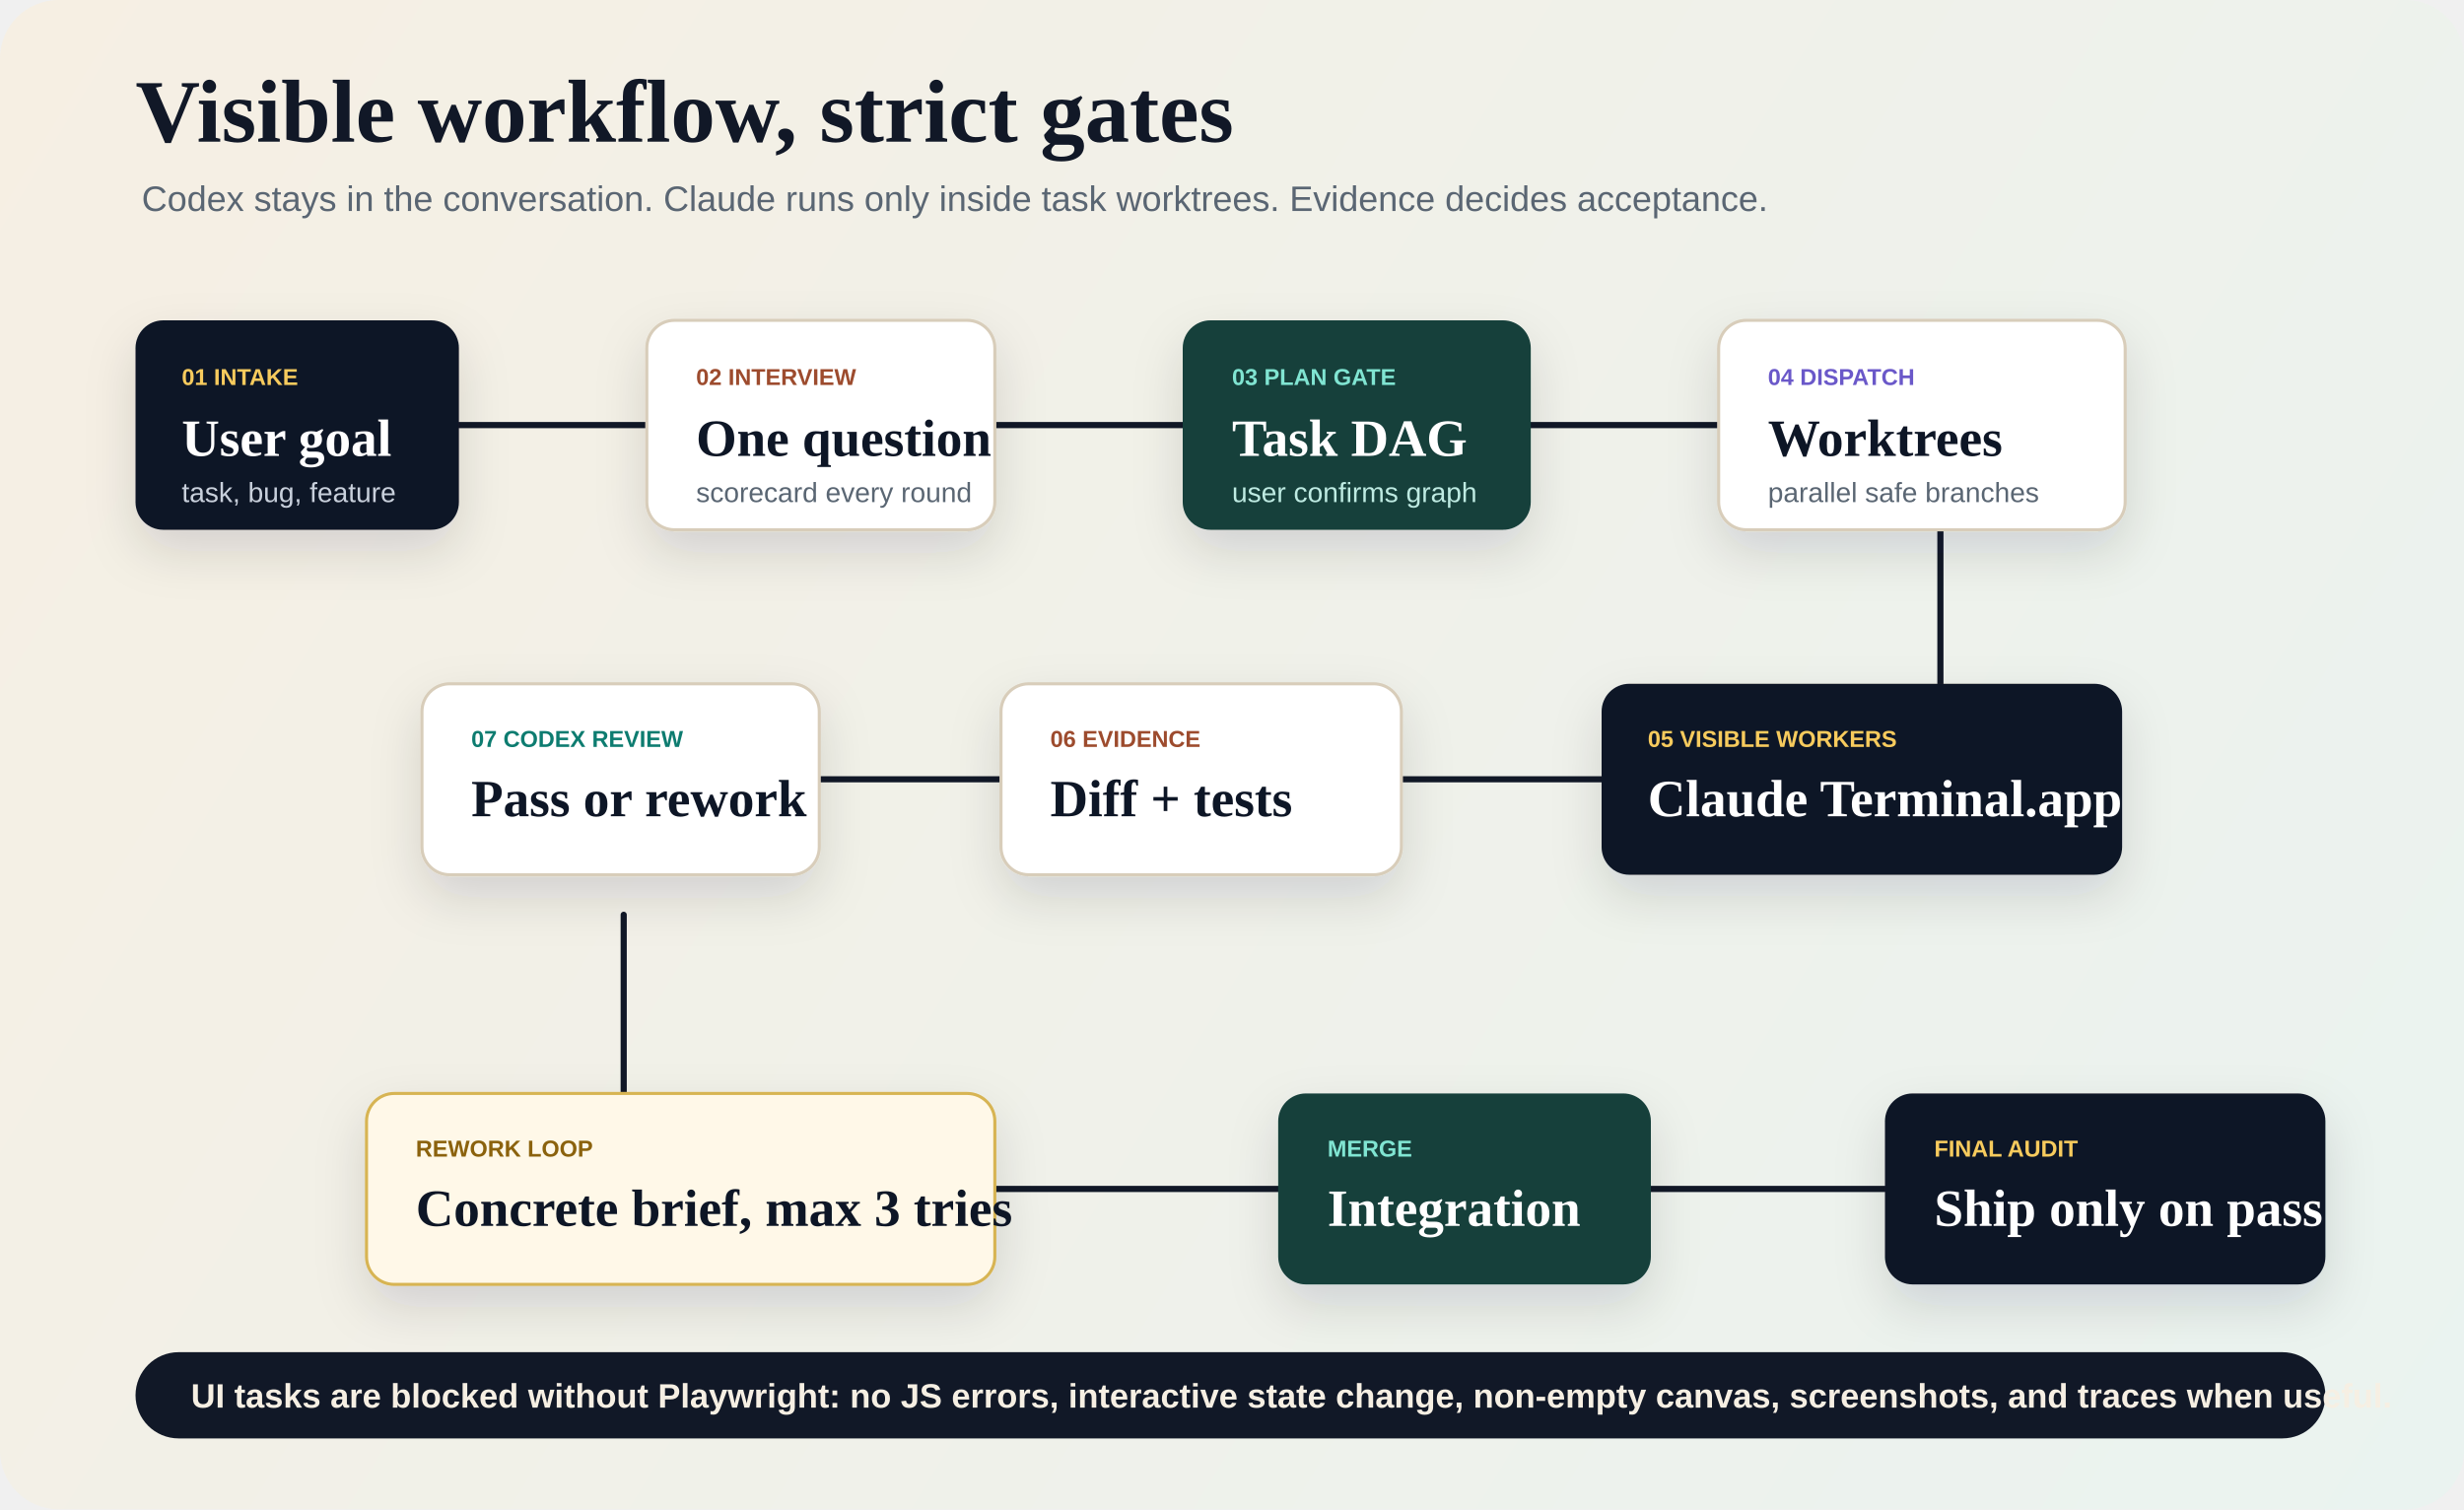
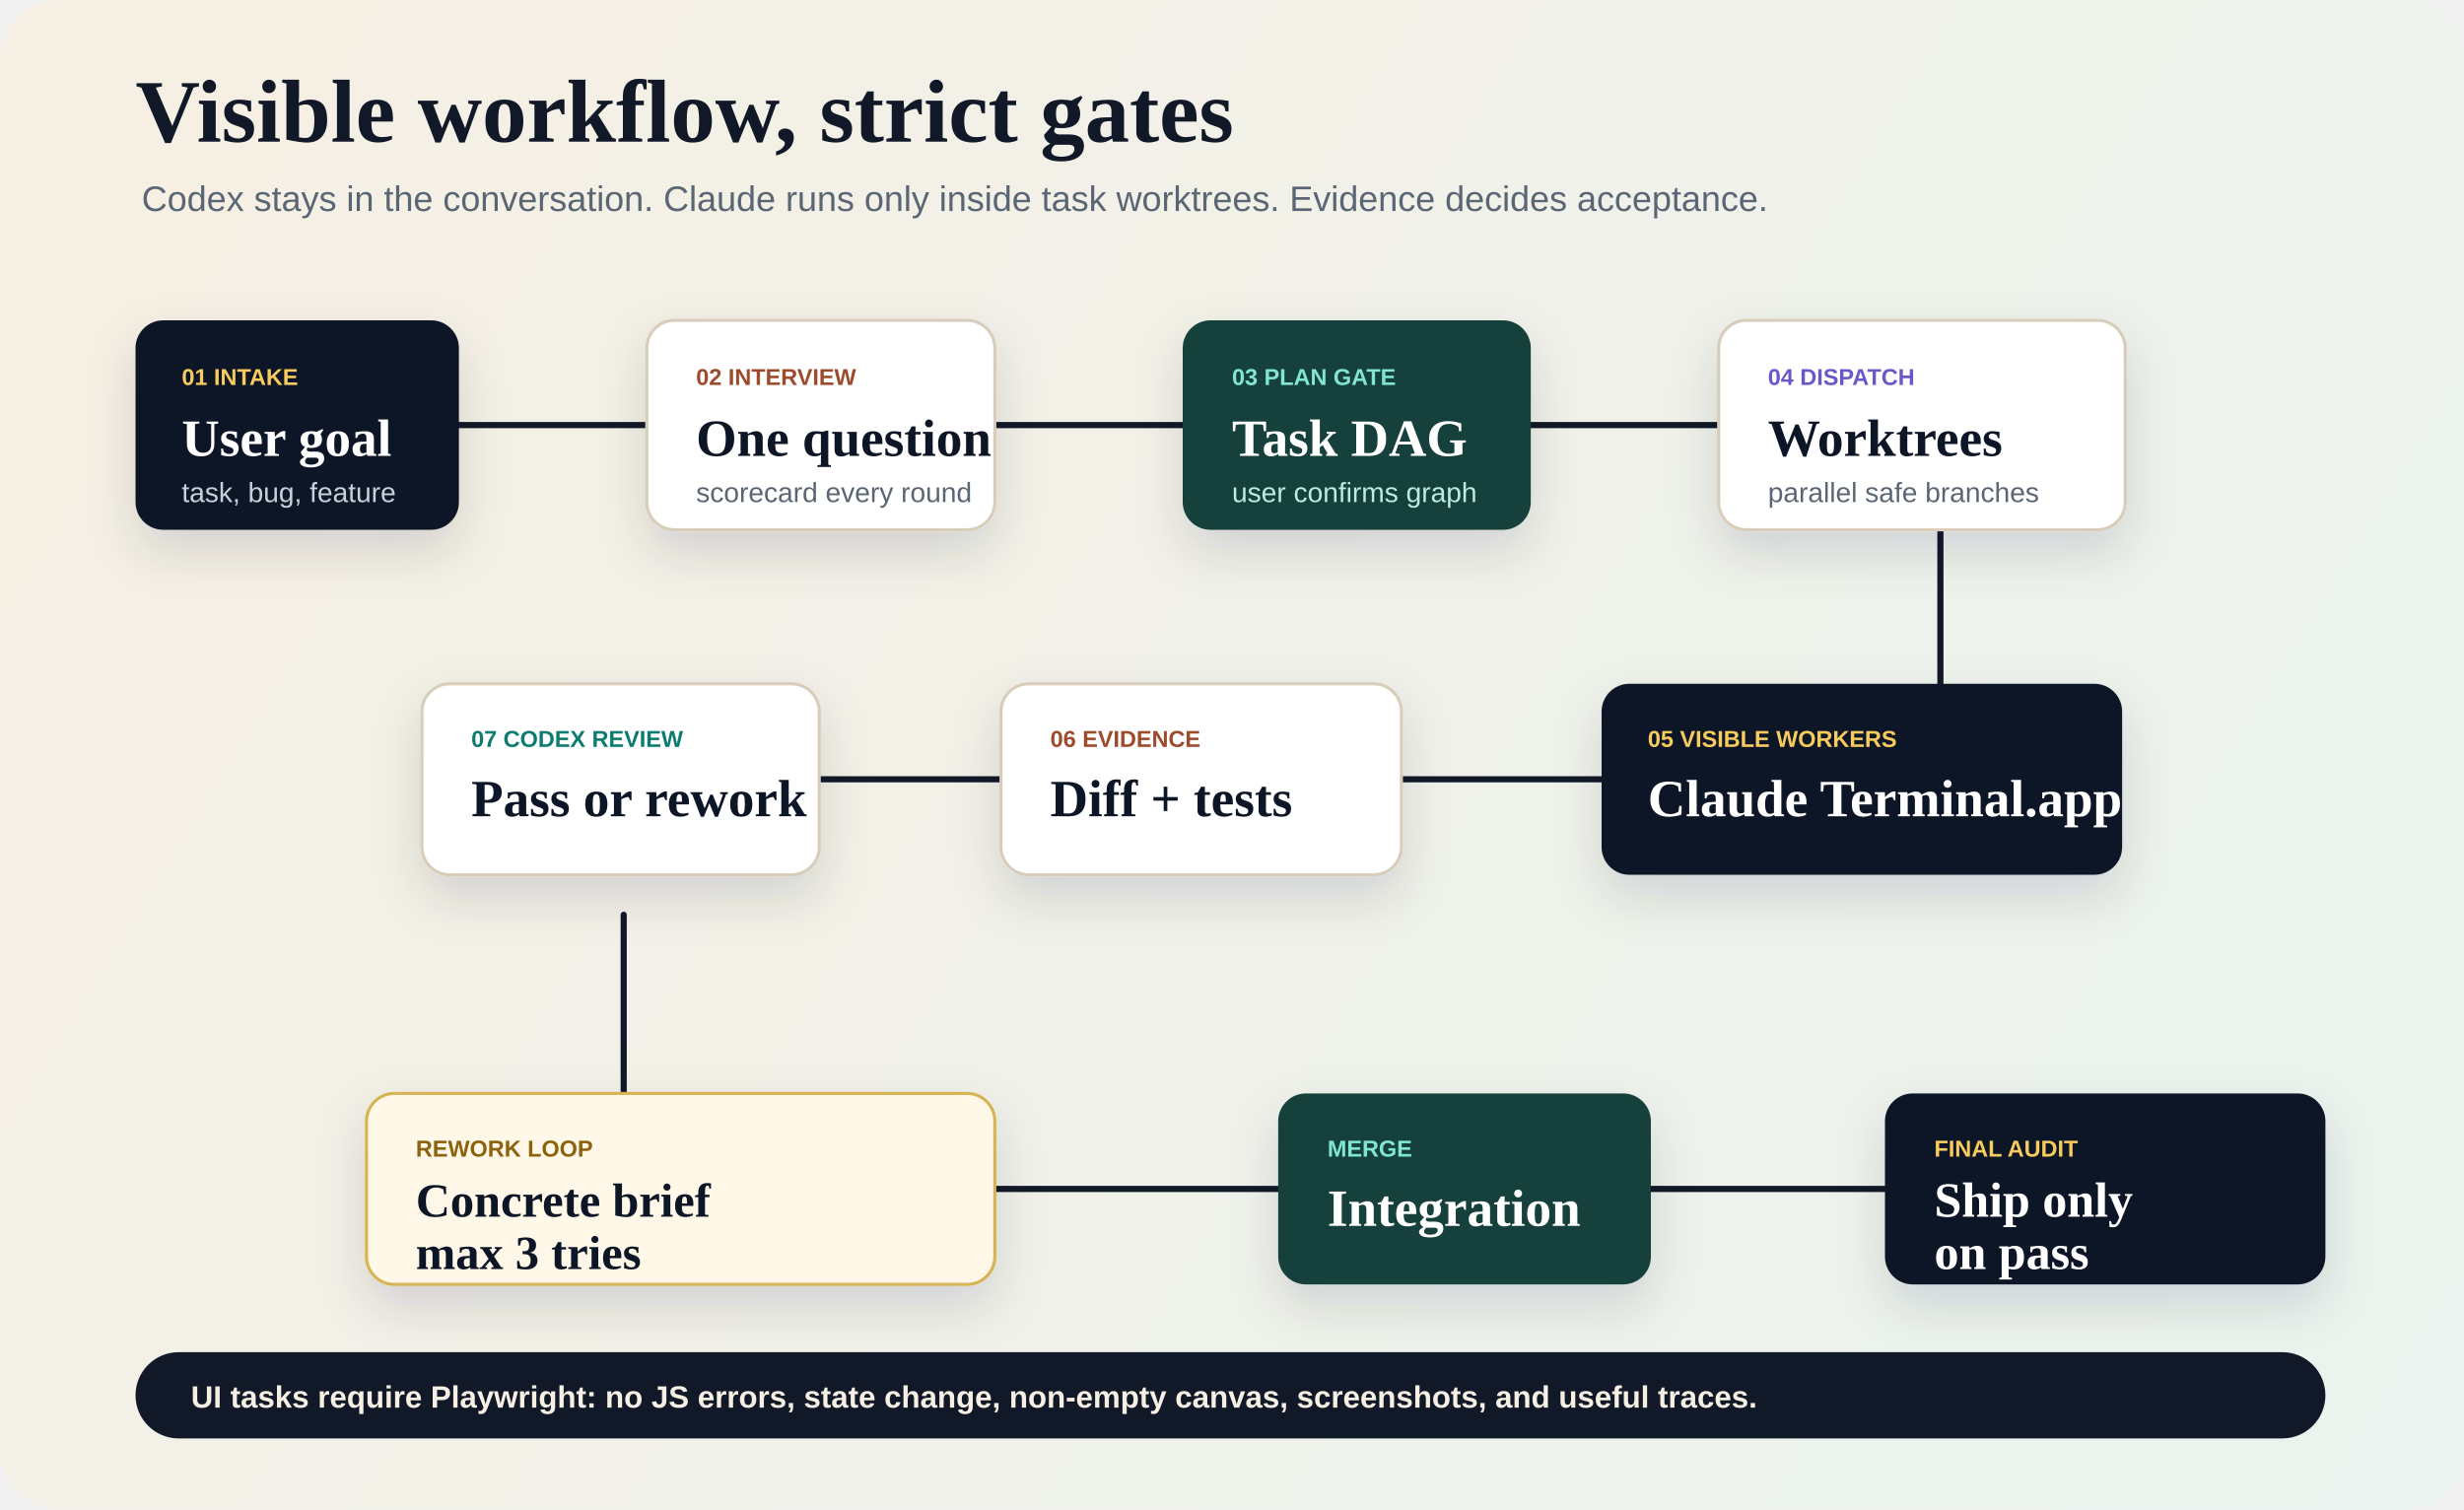
<svg xmlns="http://www.w3.org/2000/svg" width="1600" height="980" viewBox="0 0 1600 980" fill="none" role="img" aria-labelledby="title desc">
  <defs>
    <linearGradient id="bg" x1="0" y1="0" x2="1600" y2="980" gradientUnits="userSpaceOnUse">
      <stop stop-color="#F6EFE3" />
      <stop offset="1" stop-color="#EAF3F0" />
    </linearGradient>
    <filter id="shadow" x="0" y="0" width="1600" height="980" filterUnits="userSpaceOnUse" color-interpolation-filters="sRGB">
      <feDropShadow dx="0" dy="14" stdDeviation="16" flood-color="#15202B" flood-opacity="0.13" />
    </filter>
  </defs>
  <rect width="1600" height="980" rx="38" fill="url(#bg)" />
  <text x="88" y="92" fill="#111827" font-family="Georgia, 'Times New Roman', serif" font-size="58" font-weight="700">Visible workflow, strict gates</text>
  <text x="92" y="137" fill="#5A6673" font-family="'Helvetica Neue', Arial, sans-serif" font-size="23">Codex stays in the conversation. Claude runs only inside task worktrees. Evidence decides acceptance.</text>
  <g stroke="#111827" stroke-width="4" stroke-linecap="round">
    <path d="M298 276H420" />
    <path d="M646 276H768" />
    <path d="M994 276H1116" />
    <path d="M1260 338V444" />
    <path d="M1068 506H910" />
    <path d="M690 506H532" />
    <path d="M405 594V710" />
    <path d="M646 772H830" />
    <path d="M1072 772H1224" />
  </g>
  <g filter="url(#shadow)">
    <rect x="88" y="208" width="210" height="136" rx="18" fill="#111827" />
    <text x="118" y="250" fill="#F7CB5D" font-family="'Helvetica Neue', Arial, sans-serif" font-size="15" font-weight="800">01 INTAKE</text>
    <text x="118" y="296" fill="#FFFFFF" font-family="Georgia, 'Times New Roman', serif" font-size="34" font-weight="700">User goal</text>
    <text x="118" y="326" fill="#C8D0DC" font-family="'Helvetica Neue', Arial, sans-serif" font-size="18">task, bug, feature</text>
  </g>
  <g filter="url(#shadow)">
    <rect x="420" y="208" width="226" height="136" rx="18" fill="#FFFFFF" stroke="#D8CDBA" stroke-width="2" />
    <text x="452" y="250" fill="#9D4C2D" font-family="'Helvetica Neue', Arial, sans-serif" font-size="15" font-weight="800">02 INTERVIEW</text>
    <text x="452" y="296" fill="#111827" font-family="Georgia, 'Times New Roman', serif" font-size="34" font-weight="700">One question</text>
    <text x="452" y="326" fill="#5A6673" font-family="'Helvetica Neue', Arial, sans-serif" font-size="18">scorecard every round</text>
  </g>
  <g filter="url(#shadow)">
    <rect x="768" y="208" width="226" height="136" rx="18" fill="#173F3B" />
    <text x="800" y="250" fill="#80E5D2" font-family="'Helvetica Neue', Arial, sans-serif" font-size="15" font-weight="800">03 PLAN GATE</text>
    <text x="800" y="296" fill="#FFFFFF" font-family="Georgia, 'Times New Roman', serif" font-size="34" font-weight="700">Task DAG</text>
    <text x="800" y="326" fill="#BEEBE2" font-family="'Helvetica Neue', Arial, sans-serif" font-size="18">user confirms graph</text>
  </g>
  <g filter="url(#shadow)">
    <rect x="1116" y="208" width="264" height="136" rx="18" fill="#FFFFFF" stroke="#D8CDBA" stroke-width="2" />
    <text x="1148" y="250" fill="#6A58C9" font-family="'Helvetica Neue', Arial, sans-serif" font-size="15" font-weight="800">04 DISPATCH</text>
    <text x="1148" y="296" fill="#111827" font-family="Georgia, 'Times New Roman', serif" font-size="34" font-weight="700">Worktrees</text>
    <text x="1148" y="326" fill="#5A6673" font-family="'Helvetica Neue', Arial, sans-serif" font-size="18">parallel safe branches</text>
  </g>
  <g filter="url(#shadow)">
    <rect x="1040" y="444" width="338" height="124" rx="18" fill="#111827" />
    <text x="1070" y="485" fill="#F7CB5D" font-family="'Helvetica Neue', Arial, sans-serif" font-size="15" font-weight="800">05 VISIBLE WORKERS</text>
    <text x="1070" y="530" fill="#FFFFFF" font-family="Georgia, 'Times New Roman', serif" font-size="34" font-weight="700">Claude Terminal.app</text>
  </g>
  <g filter="url(#shadow)">
    <rect x="650" y="444" width="260" height="124" rx="18" fill="#FFFFFF" stroke="#D8CDBA" stroke-width="2" />
    <text x="682" y="485" fill="#9D4C2D" font-family="'Helvetica Neue', Arial, sans-serif" font-size="15" font-weight="800">06 EVIDENCE</text>
    <text x="682" y="530" fill="#111827" font-family="Georgia, 'Times New Roman', serif" font-size="34" font-weight="700">Diff + tests</text>
  </g>
  <g filter="url(#shadow)">
    <rect x="274" y="444" width="258" height="124" rx="18" fill="#FFFFFF" stroke="#D8CDBA" stroke-width="2" />
    <text x="306" y="485" fill="#0E7C70" font-family="'Helvetica Neue', Arial, sans-serif" font-size="15" font-weight="800">07 CODEX REVIEW</text>
    <text x="306" y="530" fill="#111827" font-family="Georgia, 'Times New Roman', serif" font-size="34" font-weight="700">Pass or rework</text>
  </g>
  <g filter="url(#shadow)">
    <rect x="238" y="710" width="408" height="124" rx="18" fill="#FFF8E8" stroke="#D7B453" stroke-width="2" />
    <text x="270" y="751" fill="#8B620C" font-family="'Helvetica Neue', Arial, sans-serif" font-size="15" font-weight="800">REWORK LOOP</text>
-     <text x="270" y="796" fill="#111827" font-family="Georgia, 'Times New Roman', serif" font-size="34" font-weight="700">Concrete brief, max 3 tries</text>
+     <text x="270" y="790" fill="#111827" font-family="Georgia, 'Times New Roman', serif" font-size="31" font-weight="700">Concrete brief</text>
+     <text x="270" y="824" fill="#111827" font-family="Georgia, 'Times New Roman', serif" font-size="31" font-weight="700">max 3 tries</text>
  </g>
  <g filter="url(#shadow)">
    <rect x="830" y="710" width="242" height="124" rx="18" fill="#173F3B" />
    <text x="862" y="751" fill="#80E5D2" font-family="'Helvetica Neue', Arial, sans-serif" font-size="15" font-weight="800">MERGE</text>
    <text x="862" y="796" fill="#FFFFFF" font-family="Georgia, 'Times New Roman', serif" font-size="34" font-weight="700">Integration</text>
  </g>
  <g filter="url(#shadow)">
    <rect x="1224" y="710" width="286" height="124" rx="18" fill="#111827" />
    <text x="1256" y="751" fill="#F7CB5D" font-family="'Helvetica Neue', Arial, sans-serif" font-size="15" font-weight="800">FINAL AUDIT</text>
-     <text x="1256" y="796" fill="#FFFFFF" font-family="Georgia, 'Times New Roman', serif" font-size="34" font-weight="700">Ship only on pass</text>
+     <text x="1256" y="790" fill="#FFFFFF" font-family="Georgia, 'Times New Roman', serif" font-size="32" font-weight="700">Ship only</text>
+     <text x="1256" y="824" fill="#FFFFFF" font-family="Georgia, 'Times New Roman', serif" font-size="32" font-weight="700">on pass</text>
  </g>
  <rect x="88" y="878" width="1422" height="56" rx="28" fill="#111827" />
-   <text x="124" y="914" fill="#F6EFE3" font-family="'Helvetica Neue', Arial, sans-serif" font-size="22" font-weight="600">UI tasks are blocked without Playwright: no JS errors, interactive state change, non-empty canvas, screenshots, and traces when useful.</text>
+   <text x="124" y="914" fill="#F6EFE3" font-family="'Helvetica Neue', Arial, sans-serif" font-size="20" font-weight="600">UI tasks require Playwright: no JS errors, state change, non-empty canvas, screenshots, and useful traces.</text>
</svg>
